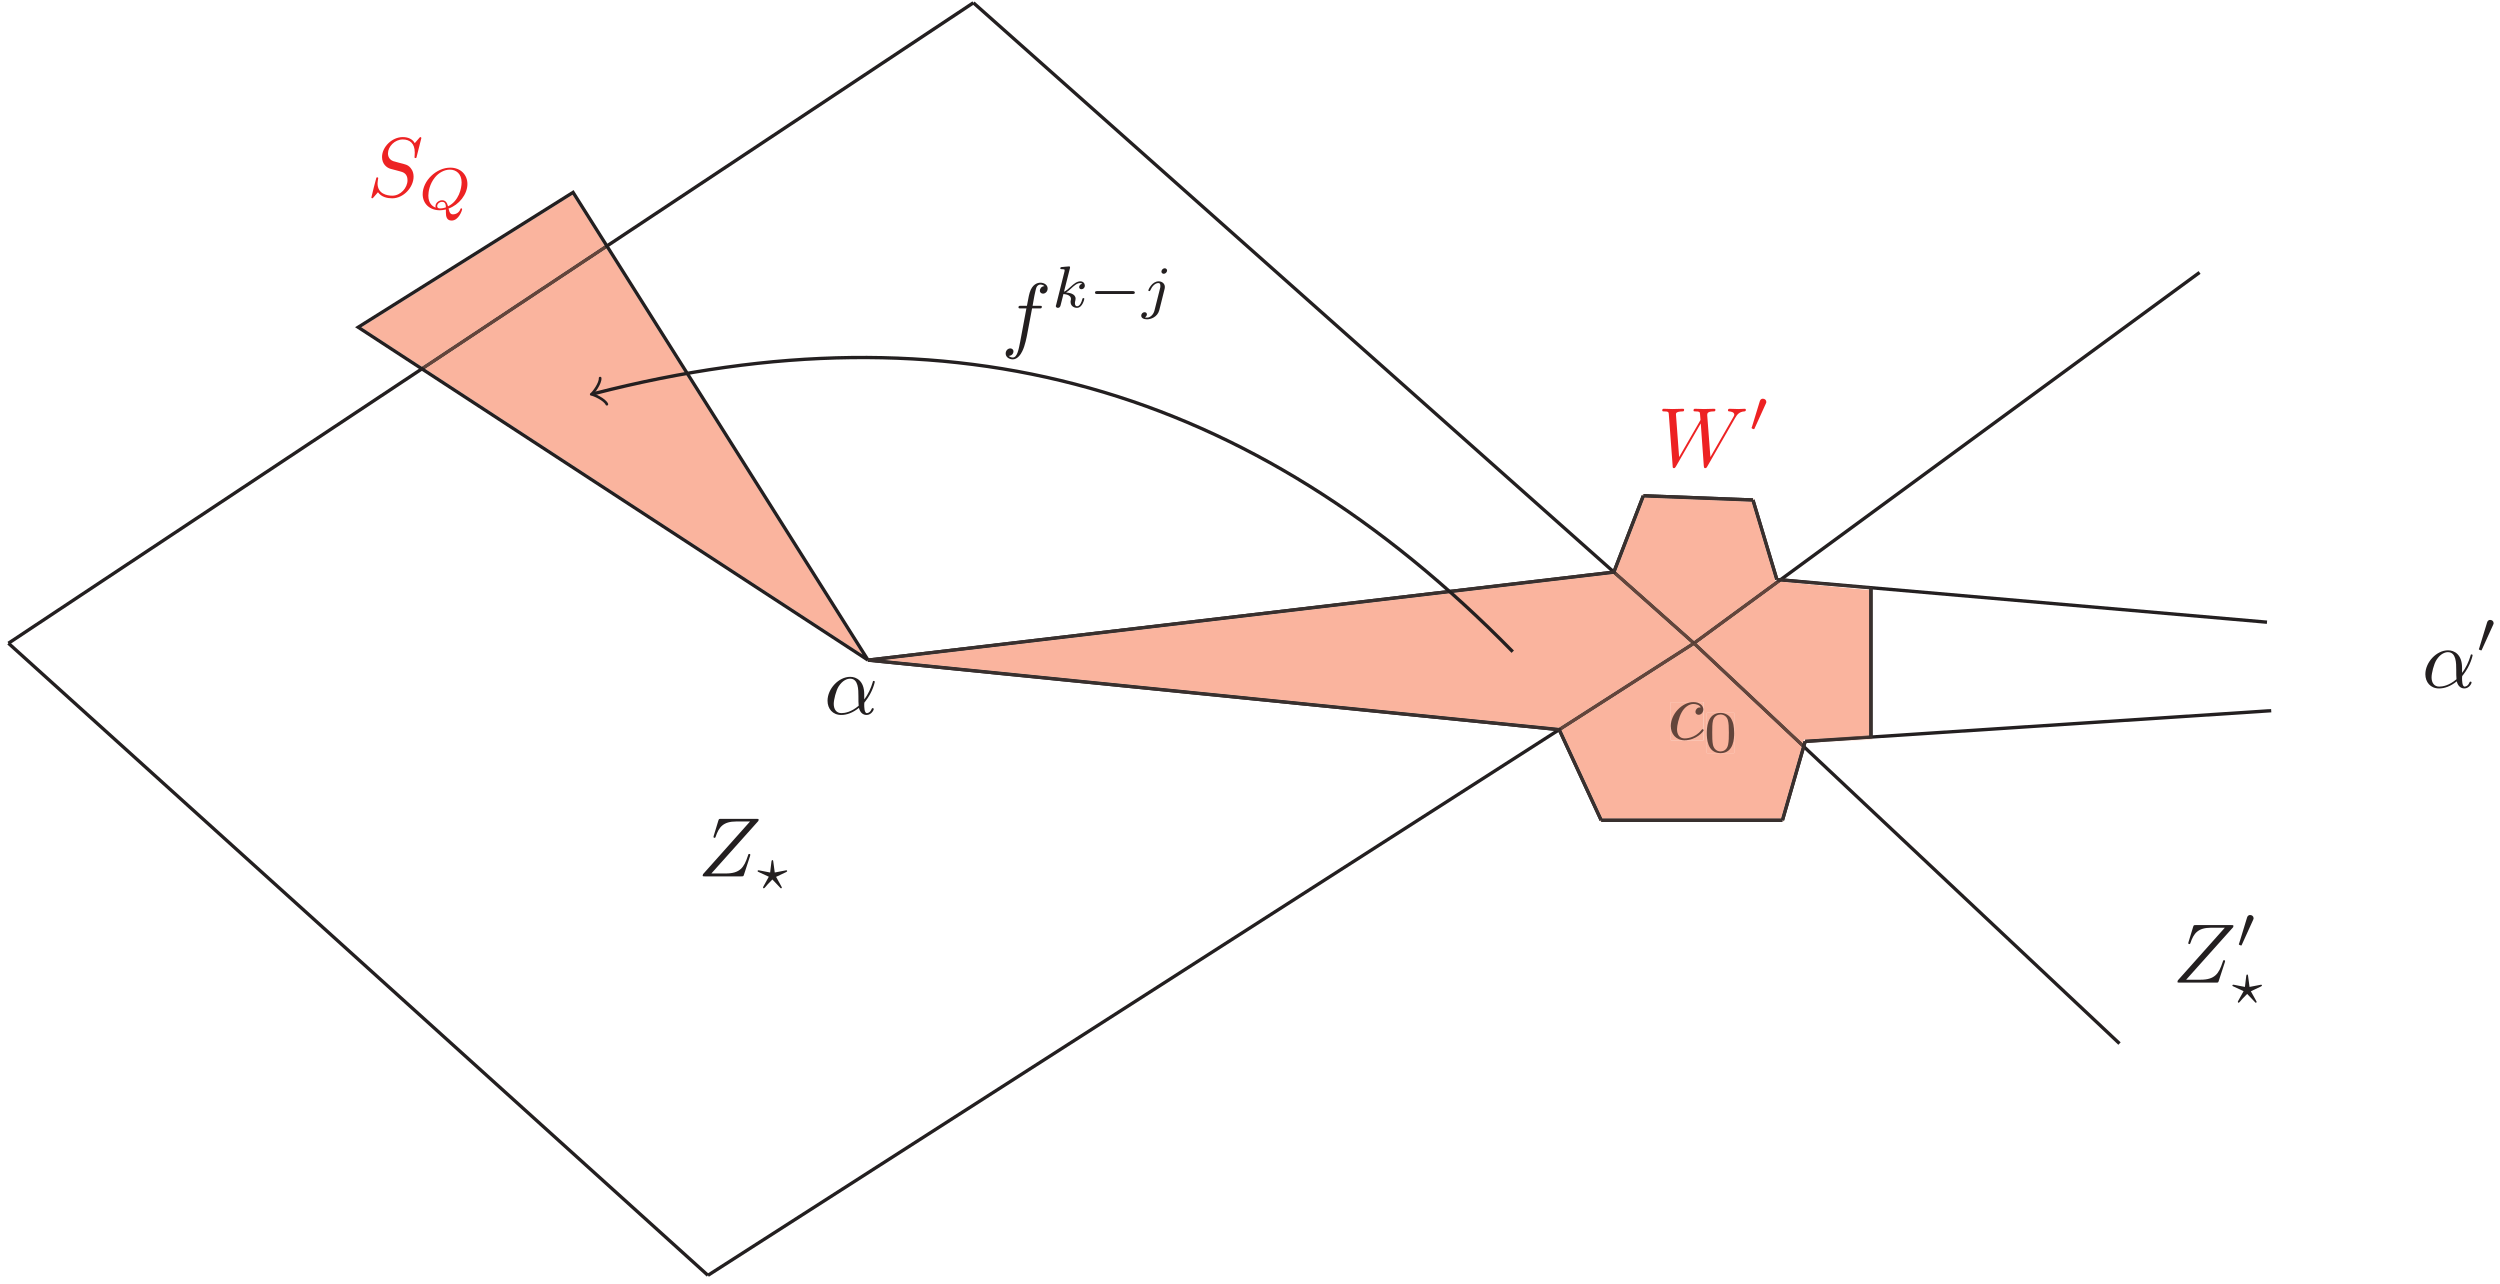
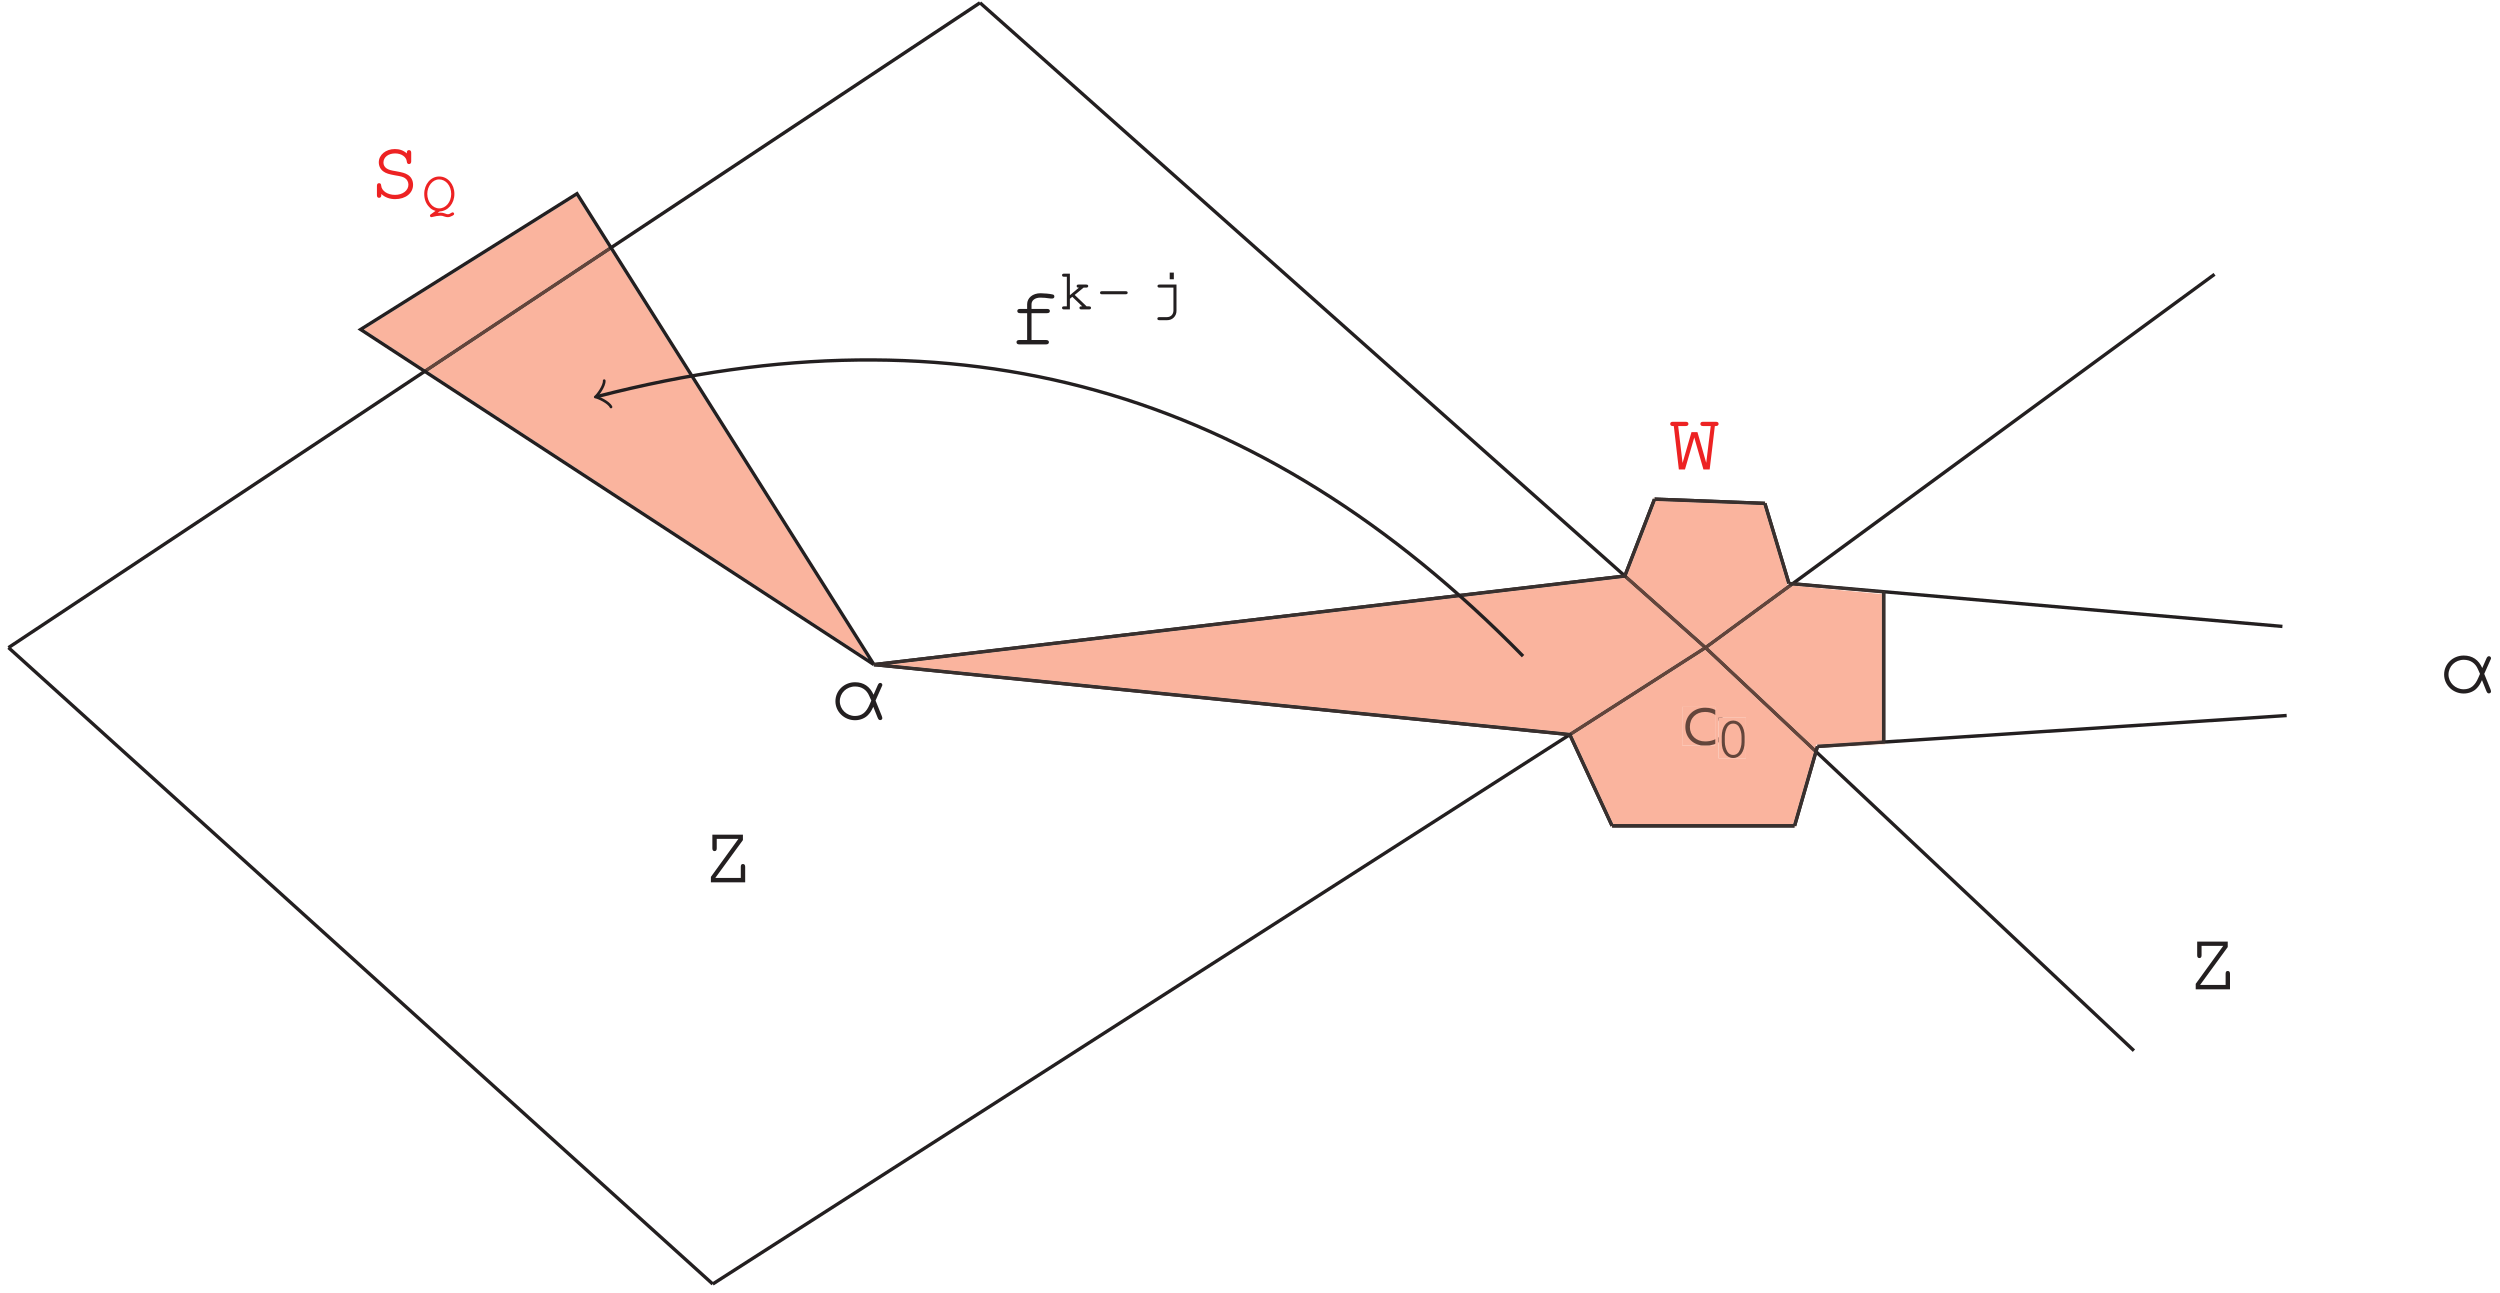
- <svg xmlns="http://www.w3.org/2000/svg" xmlns:xlink="http://www.w3.org/1999/xlink" width="296pt" height="152pt" viewBox="0 0 296 152" version="1.1">
+ <svg xmlns="http://www.w3.org/2000/svg" xmlns:xlink="http://www.w3.org/1999/xlink" width="294pt" height="152pt" viewBox="0 0 294 152" version="1.1">
  <defs>
    <g>
      <symbol overflow="visible" id="glyph0-0">
        <path style="stroke:none;" d="" />
      </symbol>
      <symbol overflow="visible" id="glyph0-1">
-         <path style="stroke:none;" d="M 7.172 -6.562 C 7.188 -6.609 7.203 -6.656 7.203 -6.719 C 7.203 -6.812 7.156 -6.812 6.953 -6.812 L 2.75 -6.812 C 2.516 -6.812 2.5 -6.797 2.438 -6.609 L 1.891 -4.812 C 1.875 -4.766 1.859 -4.688 1.859 -4.672 C 1.859 -4.672 1.859 -4.562 1.984 -4.562 C 2.078 -4.562 2.094 -4.641 2.109 -4.672 C 2.5 -5.844 3.016 -6.5 4.562 -6.5 L 6.188 -6.5 L 0.625 -0.266 C 0.625 -0.266 0.578 -0.125 0.578 -0.094 C 0.578 0 0.641 0 0.828 0 L 5.156 0 C 5.406 0 5.406 -0.016 5.469 -0.203 L 6.188 -2.406 C 6.188 -2.438 6.219 -2.516 6.219 -2.547 C 6.219 -2.609 6.188 -2.656 6.094 -2.656 C 6 -2.656 5.984 -2.625 5.922 -2.406 C 5.484 -1.062 5 -0.344 3.312 -0.344 L 1.609 -0.344 Z M 7.172 -6.562 " />
+         <path style="stroke:none;" d="M 5.016 0 L 5.016 -1.828 C 5.016 -2.047 4.922 -2.156 4.75 -2.156 C 4.578 -2.156 4.5 -2.047 4.5 -1.828 L 4.5 -0.516 L 1.5 -0.516 L 4.75 -4.969 L 4.75 -5.609 L 1.156 -5.609 L 1.156 -4 C 1.156 -3.781 1.25 -3.672 1.422 -3.672 C 1.578 -3.672 1.672 -3.781 1.672 -4 L 1.672 -5.109 L 4.219 -5.109 L 0.984 -0.641 L 0.984 0 Z M 5.016 0 " />
      </symbol>
      <symbol overflow="visible" id="glyph0-2">
-         <path style="stroke:none;" d="M 4.75 -2.359 C 4.75 -3.922 3.828 -4.406 3.094 -4.406 C 1.719 -4.406 0.406 -2.984 0.406 -1.578 C 0.406 -0.641 1 0.109 2.031 0.109 C 2.656 0.109 3.375 -0.125 4.125 -0.734 C 4.25 -0.203 4.578 0.109 5.031 0.109 C 5.562 0.109 5.875 -0.438 5.875 -0.594 C 5.875 -0.672 5.812 -0.703 5.75 -0.703 C 5.688 -0.703 5.656 -0.672 5.625 -0.594 C 5.438 -0.109 5.078 -0.109 5.062 -0.109 C 4.75 -0.109 4.75 -0.891 4.75 -1.125 C 4.75 -1.328 4.75 -1.359 4.859 -1.469 C 5.797 -2.656 6 -3.812 6 -3.812 C 6 -3.844 5.984 -3.922 5.875 -3.922 C 5.781 -3.922 5.781 -3.891 5.734 -3.703 C 5.547 -3.078 5.219 -2.328 4.75 -1.734 Z M 4.094 -0.984 C 3.203 -0.219 2.438 -0.109 2.047 -0.109 C 1.453 -0.109 1.141 -0.562 1.141 -1.203 C 1.141 -1.688 1.406 -2.766 1.719 -3.266 C 2.188 -4 2.734 -4.188 3.078 -4.188 C 4.062 -4.188 4.062 -2.875 4.062 -2.109 C 4.062 -1.734 4.062 -1.156 4.094 -0.984 Z M 4.094 -0.984 " />
+         <path style="stroke:none;" d="M 5.391 -2.156 L 6.125 -3.812 C 6.172 -3.875 6.188 -3.938 6.188 -4 C 6.188 -4.125 6.078 -4.234 5.953 -4.234 C 5.828 -4.234 5.734 -4.156 5.656 -3.984 L 5.156 -2.844 C 4.734 -3.812 3.984 -4.312 2.984 -4.312 C 1.688 -4.312 0.672 -3.312 0.672 -2.078 C 0.672 -0.844 1.703 0.156 2.984 0.156 C 3.594 0.156 4.203 -0.094 4.562 -0.516 C 4.781 -0.75 4.922 -0.984 5.125 -1.422 L 5.625 -0.172 C 5.719 0.062 5.797 0.141 5.938 0.141 C 6.078 0.141 6.188 0.047 6.188 -0.094 C 6.188 -0.156 6.156 -0.234 6.125 -0.344 Z M 4.891 -2.156 L 4.703 -1.719 C 4.297 -0.75 3.766 -0.344 2.969 -0.344 C 2 -0.344 1.188 -1.125 1.188 -2.078 C 1.188 -3.047 1.984 -3.812 2.984 -3.812 C 3.75 -3.812 4.344 -3.422 4.641 -2.719 Z M 4.891 -2.156 " />
      </symbol>
      <symbol overflow="visible" id="glyph0-3">
-         <path style="stroke:none;" d="M 6.438 -6.922 C 6.438 -6.953 6.406 -7.031 6.312 -7.031 C 6.266 -7.031 6.266 -7.016 6.141 -6.875 L 5.656 -6.312 C 5.406 -6.781 4.891 -7.031 4.234 -7.031 C 2.969 -7.031 1.781 -5.875 1.781 -4.672 C 1.781 -3.875 2.297 -3.406 2.812 -3.266 L 3.875 -2.984 C 4.25 -2.891 4.797 -2.734 4.797 -1.922 C 4.797 -1.031 3.984 -0.094 3 -0.094 C 2.359 -0.094 1.25 -0.312 1.25 -1.547 C 1.25 -1.781 1.312 -2.031 1.312 -2.078 C 1.328 -2.125 1.328 -2.141 1.328 -2.156 C 1.328 -2.25 1.266 -2.266 1.219 -2.266 C 1.172 -2.266 1.141 -2.25 1.109 -2.219 C 1.078 -2.188 0.516 0.094 0.516 0.125 C 0.516 0.172 0.562 0.219 0.625 0.219 C 0.672 0.219 0.688 0.203 0.812 0.062 L 1.297 -0.5 C 1.719 0.078 2.406 0.219 2.984 0.219 C 4.344 0.219 5.516 -1.109 5.516 -2.344 C 5.516 -3.031 5.172 -3.375 5.031 -3.516 C 4.797 -3.734 4.641 -3.781 3.766 -4 C 3.531 -4.062 3.188 -4.172 3.094 -4.188 C 2.828 -4.281 2.484 -4.562 2.484 -5.094 C 2.484 -5.906 3.281 -6.75 4.234 -6.75 C 5.047 -6.75 5.656 -6.312 5.656 -5.203 C 5.656 -4.891 5.625 -4.703 5.625 -4.641 C 5.625 -4.641 5.625 -4.547 5.734 -4.547 C 5.844 -4.547 5.859 -4.578 5.891 -4.75 Z M 6.438 -6.922 " />
+         <path style="stroke:none;" d="M 4.391 -5.219 C 4 -5.578 3.531 -5.734 2.984 -5.734 C 1.906 -5.734 1.094 -5.047 1.094 -4.172 C 1.094 -3.734 1.297 -3.328 1.641 -3.094 C 1.938 -2.875 2.312 -2.766 3.016 -2.641 C 3.719 -2.531 3.922 -2.469 4.156 -2.328 C 4.422 -2.156 4.578 -1.859 4.578 -1.547 C 4.578 -0.859 3.906 -0.344 3 -0.344 C 2.125 -0.344 1.422 -0.812 1.375 -1.438 C 1.359 -1.641 1.281 -1.719 1.125 -1.719 C 0.953 -1.719 0.875 -1.609 0.875 -1.406 L 0.875 -0.312 C 0.875 -0.109 0.953 0 1.125 0 C 1.297 0 1.391 -0.109 1.391 -0.312 L 1.391 -0.453 C 1.797 -0.062 2.359 0.156 3.016 0.156 C 4.25 0.156 5.125 -0.547 5.125 -1.531 C 5.125 -2.047 4.891 -2.484 4.484 -2.719 C 4.172 -2.906 3.891 -2.984 3.125 -3.125 C 2.516 -3.219 2.25 -3.297 2.016 -3.453 C 1.781 -3.609 1.641 -3.859 1.641 -4.141 C 1.641 -4.781 2.219 -5.219 3.016 -5.219 C 3.766 -5.219 4.344 -4.812 4.391 -4.25 C 4.406 -4.062 4.5 -3.969 4.641 -3.969 C 4.812 -3.969 4.906 -4.078 4.906 -4.281 L 4.906 -5.297 C 4.906 -5.5 4.812 -5.609 4.641 -5.609 C 4.469 -5.609 4.391 -5.5 4.391 -5.297 Z M 4.391 -5.219 " />
      </symbol>
      <symbol overflow="visible" id="glyph0-4">
-         <path style="stroke:none;" d="M 9.141 -5.656 C 9.391 -6.094 9.625 -6.453 10.266 -6.5 C 10.344 -6.516 10.453 -6.516 10.453 -6.703 C 10.453 -6.734 10.406 -6.812 10.328 -6.812 C 10.094 -6.812 9.812 -6.781 9.562 -6.781 C 9.219 -6.781 8.859 -6.812 8.516 -6.812 C 8.469 -6.812 8.328 -6.812 8.328 -6.625 C 8.328 -6.516 8.422 -6.5 8.484 -6.5 C 8.719 -6.484 9.078 -6.406 9.078 -6.109 C 9.078 -6 9.016 -5.922 8.938 -5.781 L 6.25 -1.094 L 5.875 -6.031 C 5.875 -6.234 5.859 -6.484 6.578 -6.5 C 6.75 -6.5 6.844 -6.5 6.844 -6.703 C 6.844 -6.797 6.734 -6.812 6.703 -6.812 C 6.297 -6.812 5.875 -6.781 5.484 -6.781 C 5.25 -6.781 4.672 -6.812 4.438 -6.812 C 4.375 -6.812 4.25 -6.812 4.25 -6.609 C 4.25 -6.5 4.344 -6.5 4.484 -6.5 C 4.922 -6.5 5 -6.438 5.016 -6.25 L 5.078 -5.484 L 2.547 -1.094 L 2.172 -6.141 C 2.172 -6.266 2.172 -6.484 2.938 -6.5 C 3.031 -6.5 3.141 -6.5 3.141 -6.703 C 3.141 -6.812 3.016 -6.812 3 -6.812 C 2.609 -6.812 2.188 -6.781 1.781 -6.781 C 1.422 -6.781 1.062 -6.812 0.734 -6.812 C 0.672 -6.812 0.547 -6.812 0.547 -6.625 C 0.547 -6.5 0.641 -6.5 0.797 -6.5 C 1.297 -6.5 1.312 -6.406 1.328 -6.125 L 1.781 -0.047 C 1.781 0.141 1.797 0.219 1.938 0.219 C 2.047 0.219 2.078 0.156 2.172 0.016 L 5.109 -5.078 L 5.469 -0.047 C 5.5 0.172 5.516 0.219 5.625 0.219 C 5.766 0.219 5.828 0.125 5.875 0.031 Z M 9.141 -5.656 " />
+         <path style="stroke:none;" d="M 1.172 0 L 1.891 0 L 2.984 -3.766 L 4.062 0 L 4.797 0 L 5.406 -5.109 L 5.516 -5.109 C 5.719 -5.109 5.844 -5.188 5.844 -5.359 C 5.844 -5.531 5.734 -5.609 5.516 -5.609 L 4.016 -5.609 C 3.812 -5.609 3.703 -5.531 3.703 -5.359 C 3.703 -5.188 3.812 -5.109 4.016 -5.109 L 4.922 -5.109 L 4.391 -0.781 L 3.359 -4.391 L 2.656 -4.391 L 1.609 -0.766 L 1.094 -5.109 L 1.969 -5.109 C 2.172 -5.109 2.297 -5.188 2.297 -5.359 C 2.297 -5.531 2.188 -5.609 1.969 -5.609 L 0.469 -5.609 C 0.266 -5.609 0.156 -5.531 0.156 -5.359 C 0.156 -5.188 0.266 -5.109 0.469 -5.109 L 0.578 -5.109 Z M 1.172 0 " />
      </symbol>
      <symbol overflow="visible" id="glyph0-5">
-         <path style="stroke:none;" d="M 3.953 -3.781 C 3.781 -3.781 3.656 -3.781 3.516 -3.656 C 3.344 -3.5 3.328 -3.328 3.328 -3.266 C 3.328 -3.016 3.516 -2.906 3.703 -2.906 C 3.984 -2.906 4.25 -3.156 4.25 -3.547 C 4.25 -4.031 3.781 -4.406 3.078 -4.406 C 1.734 -4.406 0.406 -2.984 0.406 -1.578 C 0.406 -0.672 0.984 0.109 2.031 0.109 C 3.453 0.109 4.281 -0.953 4.281 -1.062 C 4.281 -1.125 4.234 -1.203 4.172 -1.203 C 4.109 -1.203 4.094 -1.172 4.031 -1.094 C 3.25 -0.109 2.156 -0.109 2.047 -0.109 C 1.422 -0.109 1.141 -0.594 1.141 -1.203 C 1.141 -1.609 1.344 -2.578 1.688 -3.188 C 2 -3.766 2.547 -4.188 3.094 -4.188 C 3.422 -4.188 3.812 -4.062 3.953 -3.781 Z M 3.953 -3.781 " />
+         <path style="stroke:none;" d="M 4.641 -3.844 C 4.25 -4.141 3.719 -4.312 3.125 -4.312 C 1.766 -4.312 0.781 -3.375 0.781 -2.047 C 0.781 -0.75 1.75 0.156 3.094 0.156 C 3.766 0.156 4.422 -0.031 4.938 -0.391 C 5.25 -0.594 5.391 -0.766 5.391 -0.906 C 5.391 -1.031 5.281 -1.141 5.156 -1.141 C 5.078 -1.141 5.031 -1.125 4.938 -1.031 C 4.438 -0.578 3.828 -0.344 3.109 -0.344 C 2.047 -0.344 1.312 -1.047 1.312 -2.047 C 1.312 -3.094 2.031 -3.812 3.094 -3.812 C 3.922 -3.812 4.578 -3.422 4.641 -2.938 C 4.672 -2.734 4.75 -2.656 4.891 -2.656 C 5.062 -2.656 5.156 -2.766 5.156 -2.953 L 5.156 -3.859 C 5.156 -4.062 5.062 -4.172 4.891 -4.172 C 4.719 -4.172 4.641 -4.062 4.641 -3.859 Z M 4.641 -3.844 " />
      </symbol>
      <symbol overflow="visible" id="glyph0-6">
-         <path style="stroke:none;" d="M 3.656 -3.984 L 4.516 -3.984 C 4.719 -3.984 4.812 -3.984 4.812 -4.188 C 4.812 -4.297 4.719 -4.297 4.547 -4.297 L 3.719 -4.297 L 3.922 -5.438 C 3.969 -5.641 4.109 -6.344 4.172 -6.469 C 4.25 -6.656 4.422 -6.812 4.641 -6.812 C 4.672 -6.812 4.938 -6.812 5.125 -6.625 C 4.688 -6.594 4.578 -6.234 4.578 -6.094 C 4.578 -5.859 4.766 -5.734 4.953 -5.734 C 5.219 -5.734 5.5 -5.969 5.5 -6.344 C 5.5 -6.797 5.047 -7.031 4.641 -7.031 C 4.297 -7.031 3.672 -6.844 3.375 -5.859 C 3.312 -5.656 3.281 -5.547 3.047 -4.297 L 2.359 -4.297 C 2.156 -4.297 2.047 -4.297 2.047 -4.109 C 2.047 -3.984 2.141 -3.984 2.328 -3.984 L 2.984 -3.984 L 2.25 -0.047 C 2.062 0.922 1.891 1.828 1.375 1.828 C 1.328 1.828 1.094 1.828 0.891 1.641 C 1.359 1.609 1.453 1.25 1.453 1.109 C 1.453 0.875 1.266 0.75 1.078 0.75 C 0.812 0.75 0.531 0.984 0.531 1.359 C 0.531 1.797 0.969 2.047 1.375 2.047 C 1.922 2.047 2.328 1.453 2.5 1.078 C 2.828 0.453 3.047 -0.75 3.062 -0.828 Z M 3.656 -3.984 " />
+         <path style="stroke:none;" d="M 2.766 -3.672 L 4.594 -3.672 C 4.812 -3.672 4.922 -3.766 4.922 -3.922 C 4.922 -4.094 4.812 -4.172 4.594 -4.172 L 2.766 -4.172 L 2.766 -4.719 C 2.766 -5.188 3.188 -5.5 3.812 -5.5 C 4.188 -5.5 4.469 -5.469 5.047 -5.391 C 5.125 -5.391 5.156 -5.391 5.188 -5.391 C 5.344 -5.391 5.453 -5.484 5.453 -5.625 C 5.453 -5.766 5.375 -5.859 5.234 -5.875 C 4.922 -5.953 4.234 -6.016 3.828 -6.016 C 2.906 -6.016 2.25 -5.469 2.25 -4.719 L 2.25 -4.172 L 1.422 -4.172 C 1.203 -4.172 1.094 -4.094 1.094 -3.922 C 1.094 -3.766 1.203 -3.672 1.422 -3.672 L 2.25 -3.672 L 2.25 -0.516 L 1.328 -0.516 C 1.109 -0.516 1 -0.422 1 -0.266 C 1 -0.094 1.109 0 1.328 0 L 4.469 0 C 4.688 0 4.812 -0.094 4.812 -0.266 C 4.812 -0.422 4.688 -0.516 4.469 -0.516 L 2.766 -0.516 Z M 2.766 -3.672 " />
      </symbol>
      <symbol overflow="visible" id="glyph1-0">
        <path style="stroke:none;" d="" />
      </symbol>
      <symbol overflow="visible" id="glyph1-1">
-         <path style="stroke:none;" d="M 3.656 -2 C 3.781 -2.062 3.781 -2.094 3.781 -2.125 C 3.781 -2.188 3.719 -2.219 3.688 -2.219 C 3.656 -2.219 2.5 -2 2.312 -1.953 L 2.141 -3.234 C 2.125 -3.344 2.125 -3.422 2.031 -3.422 C 1.969 -3.422 1.938 -3.359 1.922 -3.25 L 1.766 -1.953 L 0.484 -2.203 C 0.406 -2.219 0.391 -2.219 0.391 -2.219 C 0.344 -2.219 0.281 -2.188 0.281 -2.125 C 0.281 -2.094 0.297 -2.078 0.328 -2.047 C 0.344 -2.031 1.453 -1.516 1.609 -1.453 L 0.969 -0.297 C 0.922 -0.203 0.922 -0.188 0.922 -0.188 C 0.922 -0.125 0.969 -0.078 1.016 -0.078 C 1.078 -0.078 1.219 -0.25 1.484 -0.562 C 1.672 -0.75 1.859 -0.938 2.031 -1.125 C 2.375 -0.781 2.875 -0.234 2.953 -0.156 C 3.016 -0.094 3.016 -0.078 3.062 -0.078 C 3.109 -0.078 3.156 -0.125 3.156 -0.188 C 3.156 -0.203 3.062 -0.359 3.016 -0.453 L 2.469 -1.438 Z M 3.656 -2 " />
+         <path style="stroke:none;" d="" />
      </symbol>
      <symbol overflow="visible" id="glyph1-2">
-         <path style="stroke:none;" d="M 3.234 0.422 C 3.234 0.875 3.328 1.359 3.906 1.359 C 4.75 1.359 5.156 0.156 5.156 0 C 5.156 -0.047 5.109 -0.094 5.047 -0.094 C 4.984 -0.094 4.969 -0.031 4.953 0 C 4.781 0.484 4.328 0.625 4.094 0.625 C 3.812 0.625 3.672 0.5 3.547 -0.062 C 4.781 -0.5 5.781 -1.734 5.781 -2.969 C 5.781 -4.062 4.984 -4.906 3.75 -4.906 C 2.094 -4.906 0.484 -3.344 0.484 -1.766 C 0.484 -0.641 1.312 0.141 2.516 0.141 C 2.641 0.141 2.875 0.125 3.234 0.047 Z M 2.031 -0.172 C 1.672 -0.297 1.156 -0.656 1.156 -1.594 C 1.156 -2.047 1.297 -2.969 1.938 -3.75 C 2.375 -4.297 3.047 -4.672 3.703 -4.672 C 4.453 -4.672 5.094 -4.172 5.094 -3.156 C 5.094 -2.453 4.766 -0.953 3.484 -0.328 C 3.375 -0.766 3.188 -1.047 2.781 -1.047 C 2.391 -1.047 2 -0.719 2 -0.359 C 2 -0.234 2.016 -0.219 2.031 -0.172 Z M 3.234 -0.203 C 3.094 -0.156 2.828 -0.078 2.562 -0.078 C 2.453 -0.078 2.203 -0.078 2.203 -0.359 C 2.203 -0.625 2.484 -0.859 2.781 -0.859 C 3.031 -0.859 3.219 -0.75 3.234 -0.203 Z M 3.234 -0.203 " />
+         <path style="stroke:none;" d="M 2.141 0.109 C 3.125 0.062 3.875 -0.812 3.875 -1.953 C 3.875 -3.094 3.094 -4 2.094 -4 C 1.094 -4 0.328 -3.094 0.328 -1.953 C 0.328 -1.359 0.516 -0.828 0.891 -0.438 C 1.109 -0.188 1.312 -0.062 1.656 0.047 L 1.094 0.453 C 1.031 0.484 1 0.531 1 0.594 C 1 0.703 1.078 0.781 1.172 0.781 C 1.188 0.781 1.219 0.781 1.25 0.766 C 1.578 0.672 2.016 0.609 2.219 0.609 C 2.391 0.609 2.5 0.625 2.688 0.703 C 2.891 0.766 2.969 0.781 3.094 0.781 C 3.266 0.781 3.422 0.734 3.656 0.609 C 3.797 0.531 3.844 0.484 3.844 0.391 C 3.844 0.297 3.766 0.219 3.672 0.219 C 3.641 0.219 3.609 0.219 3.562 0.25 C 3.359 0.391 3.234 0.438 3.094 0.438 C 3.016 0.438 2.969 0.422 2.797 0.359 C 2.594 0.281 2.438 0.25 2.219 0.25 C 2.109 0.25 2.047 0.266 1.906 0.281 Z M 2.078 -3.656 C 2.875 -3.656 3.5 -2.906 3.5 -1.938 C 3.5 -1.016 2.875 -0.25 2.094 -0.25 C 1.312 -0.25 0.688 -1.016 0.688 -1.953 C 0.688 -2.875 1.312 -3.656 2.078 -3.656 Z M 2.078 -3.656 " />
      </symbol>
      <symbol overflow="visible" id="glyph1-3">
-         <path style="stroke:none;" d="M 2.188 -4.625 C 2.188 -4.641 2.203 -4.734 2.203 -4.734 C 2.203 -4.781 2.188 -4.844 2.094 -4.844 C 1.953 -4.844 1.375 -4.781 1.203 -4.766 C 1.156 -4.766 1.047 -4.75 1.047 -4.609 C 1.047 -4.516 1.156 -4.516 1.234 -4.516 C 1.562 -4.516 1.562 -4.453 1.562 -4.406 C 1.562 -4.359 1.547 -4.312 1.547 -4.25 L 0.562 -0.312 C 0.516 -0.188 0.516 -0.172 0.516 -0.156 C 0.516 -0.047 0.609 0.062 0.766 0.062 C 0.953 0.062 1.031 -0.062 1.078 -0.219 C 1.094 -0.25 1.391 -1.484 1.422 -1.578 C 1.922 -1.531 2.312 -1.359 2.312 -1 C 2.312 -0.969 2.312 -0.938 2.297 -0.859 C 2.266 -0.766 2.266 -0.719 2.266 -0.641 C 2.266 -0.156 2.672 0.062 3.016 0.062 C 3.688 0.062 3.891 -0.984 3.891 -1 C 3.891 -1.094 3.812 -1.094 3.781 -1.094 C 3.688 -1.094 3.672 -1.047 3.641 -0.922 C 3.562 -0.625 3.375 -0.125 3.031 -0.125 C 2.844 -0.125 2.781 -0.297 2.781 -0.484 C 2.781 -0.609 2.781 -0.625 2.828 -0.797 C 2.844 -0.828 2.859 -0.938 2.859 -1.016 C 2.859 -1.641 2.031 -1.734 1.734 -1.75 C 1.938 -1.875 2.188 -2.109 2.312 -2.219 C 2.672 -2.547 3.016 -2.875 3.406 -2.875 C 3.484 -2.875 3.578 -2.859 3.641 -2.781 C 3.344 -2.734 3.281 -2.5 3.281 -2.391 C 3.281 -2.25 3.391 -2.141 3.547 -2.141 C 3.75 -2.141 3.953 -2.297 3.953 -2.578 C 3.953 -2.812 3.781 -3.078 3.422 -3.078 C 3.016 -3.078 2.656 -2.781 2.297 -2.453 C 2 -2.188 1.781 -1.969 1.484 -1.844 Z M 2.188 -4.625 " />
+         <path style="stroke:none;" d="M 1.328 -1.25 L 1.609 -1.484 L 2.781 -0.359 L 2.672 -0.359 C 2.516 -0.359 2.453 -0.297 2.453 -0.188 C 2.453 -0.062 2.531 0 2.672 0 L 3.578 0 C 3.734 0 3.812 -0.062 3.812 -0.188 C 3.812 -0.297 3.734 -0.359 3.578 -0.359 L 3.297 -0.359 L 1.891 -1.703 L 2.938 -2.562 L 3.25 -2.562 C 3.391 -2.562 3.484 -2.625 3.484 -2.75 C 3.484 -2.859 3.406 -2.922 3.25 -2.922 L 2.344 -2.922 C 2.188 -2.922 2.125 -2.859 2.125 -2.75 C 2.125 -2.625 2.188 -2.562 2.344 -2.562 L 2.391 -2.562 L 1.328 -1.672 L 1.328 -4.203 L 0.625 -4.203 C 0.484 -4.203 0.406 -4.141 0.406 -4.031 C 0.406 -3.906 0.484 -3.844 0.625 -3.844 L 0.969 -3.844 L 0.969 -0.359 L 0.625 -0.359 C 0.484 -0.359 0.406 -0.297 0.406 -0.188 C 0.406 -0.062 0.484 0 0.625 0 L 1.328 0 Z M 1.328 -1.25 " />
      </symbol>
      <symbol overflow="visible" id="glyph1-4">
-         <path style="stroke:none;" d="M 3.062 -4.359 C 3.062 -4.469 2.969 -4.625 2.781 -4.625 C 2.578 -4.625 2.391 -4.422 2.391 -4.234 C 2.391 -4.125 2.469 -3.969 2.672 -3.969 C 2.859 -3.969 3.062 -4.156 3.062 -4.359 Z M 1.578 0.344 C 1.469 0.828 1.094 1.219 0.688 1.219 C 0.594 1.219 0.516 1.219 0.438 1.188 C 0.609 1.094 0.672 0.938 0.672 0.828 C 0.672 0.656 0.531 0.578 0.391 0.578 C 0.188 0.578 0 0.766 0 0.984 C 0 1.25 0.266 1.422 0.688 1.422 C 1.109 1.422 1.922 1.172 2.141 0.328 L 2.766 -2.172 C 2.781 -2.25 2.797 -2.312 2.797 -2.422 C 2.797 -2.797 2.469 -3.078 2.062 -3.078 C 1.281 -3.078 0.844 -2.109 0.844 -2 C 0.844 -1.922 0.938 -1.922 0.953 -1.922 C 1.031 -1.922 1.047 -1.938 1.094 -2.047 C 1.266 -2.453 1.625 -2.875 2.031 -2.875 C 2.203 -2.875 2.266 -2.766 2.266 -2.531 C 2.266 -2.453 2.266 -2.359 2.25 -2.328 Z M 1.578 0.344 " />
+         <path style="stroke:none;" d="M 2.875 -2.562 L 2.875 0.156 C 2.859 0.609 2.547 0.906 2.109 0.906 L 1.219 0.906 C 1.062 0.906 0.984 0.969 0.984 1.094 C 0.984 1.203 1.062 1.266 1.219 1.266 L 2.125 1.266 C 2.75 1.281 3.25 0.781 3.234 0.156 L 3.234 -2.922 L 1.234 -2.922 C 1.078 -2.922 1 -2.859 1 -2.75 C 1 -2.625 1.078 -2.562 1.234 -2.562 Z M 2.922 -4.328 L 2.438 -4.328 L 2.438 -3.547 L 2.922 -3.547 Z M 2.922 -4.328 " />
      </symbol>
      <symbol overflow="visible" id="glyph2-0">
        <path style="stroke:none;" d="" />
      </symbol>
      <symbol overflow="visible" id="glyph2-1">
-         <path style="stroke:none;" d="M 2.016 -3.297 C 2.078 -3.406 2.078 -3.469 2.078 -3.516 C 2.078 -3.734 1.891 -3.891 1.672 -3.891 C 1.406 -3.891 1.328 -3.672 1.297 -3.562 L 0.375 -0.547 C 0.359 -0.531 0.328 -0.453 0.328 -0.438 C 0.328 -0.359 0.547 -0.281 0.609 -0.281 C 0.656 -0.281 0.656 -0.297 0.703 -0.406 Z M 2.016 -3.297 " />
+         <path style="stroke:none;" d="" />
      </symbol>
      <symbol overflow="visible" id="glyph2-2">
-         <path style="stroke:none;" d="M 5.188 -1.578 C 5.297 -1.578 5.469 -1.578 5.469 -1.734 C 5.469 -1.922 5.297 -1.922 5.188 -1.922 L 1.031 -1.922 C 0.922 -1.922 0.75 -1.922 0.75 -1.75 C 0.75 -1.578 0.906 -1.578 1.031 -1.578 Z M 5.188 -1.578 " />
+         <path style="stroke:none;" d="M 0.688 -2.141 C 0.547 -2.141 0.469 -2.078 0.469 -1.969 C 0.469 -1.844 0.547 -1.781 0.688 -1.781 L 3.484 -1.781 C 3.641 -1.781 3.719 -1.844 3.719 -1.969 C 3.719 -2.078 3.641 -2.141 3.484 -2.141 Z M 0.688 -2.141 " />
      </symbol>
      <symbol overflow="visible" id="glyph3-0">
        <path style="stroke:none;" d="" />
      </symbol>
      <symbol overflow="visible" id="glyph3-1">
-         <path style="stroke:none;" d="M 3.594 -2.219 C 3.594 -2.984 3.5 -3.547 3.188 -4.031 C 2.969 -4.344 2.531 -4.625 1.984 -4.625 C 0.359 -4.625 0.359 -2.719 0.359 -2.219 C 0.359 -1.719 0.359 0.141 1.984 0.141 C 3.594 0.141 3.594 -1.719 3.594 -2.219 Z M 1.984 -0.062 C 1.656 -0.062 1.234 -0.25 1.094 -0.812 C 1 -1.219 1 -1.797 1 -2.312 C 1 -2.828 1 -3.359 1.094 -3.734 C 1.25 -4.281 1.688 -4.438 1.984 -4.438 C 2.359 -4.438 2.719 -4.203 2.844 -3.797 C 2.953 -3.422 2.969 -2.922 2.969 -2.312 C 2.969 -1.797 2.969 -1.281 2.875 -0.844 C 2.734 -0.203 2.266 -0.062 1.984 -0.062 Z M 1.984 -0.062 " />
+         <path style="stroke:none;" d="M 3.438 -2.438 C 3.438 -3.547 2.891 -4.297 2.094 -4.297 C 1.297 -4.297 0.75 -3.547 0.75 -2.438 L 0.75 -1.75 C 0.75 -0.641 1.297 0.109 2.094 0.109 C 2.891 0.109 3.438 -0.641 3.438 -1.75 Z M 1.109 -2.391 C 1.109 -2.828 1.234 -3.281 1.438 -3.594 C 1.594 -3.812 1.812 -3.938 2.094 -3.938 C 2.375 -3.938 2.594 -3.812 2.75 -3.594 C 2.953 -3.281 3.078 -2.828 3.078 -2.391 L 3.078 -1.797 C 3.078 -1.359 2.953 -0.906 2.75 -0.594 C 2.594 -0.375 2.375 -0.25 2.094 -0.25 C 1.812 -0.25 1.594 -0.375 1.438 -0.594 C 1.234 -0.906 1.109 -1.359 1.109 -1.797 Z M 1.109 -2.391 " />
      </symbol>
    </g>
    <clipPath id="clip1">
      <path d="M 197.824 83.133 L 201.699 83.133 L 201.699 87.648 L 197.824 87.648 Z M 197.824 83.133 " />
    </clipPath>
    <clipPath id="clip2">
+       <path d="M 198 83.133 L 201.699 83.133 L 201.699 87.648 L 198 87.648 Z M 198 83.133 " />
+     </clipPath>
+     <clipPath id="clip3">
      <path d="M 202.09 84.402 L 205.324 84.402 L 205.324 89.172 L 202.09 89.172 Z M 202.09 84.402 " />
    </clipPath>
  </defs>
  <g id="surface1">
    <path style=" stroke:none;fill-rule:nonzero;fill:rgb(13.73%,12.16%,12.549%);fill-opacity:1;" d="M 0.887 75.996 L 115.137 0.16 L 115.359 0.496 L 1.109 76.328 L 0.887 75.996 " />
    <path style=" stroke:none;fill-rule:nonzero;fill:rgb(13.73%,12.16%,12.549%);fill-opacity:1;" d="M 115.379 0.18 L 200.691 76.012 L 200.43 76.312 L 115.117 0.477 L 115.379 0.18 " />
    <path style=" stroke:none;fill-rule:nonzero;fill:rgb(13.73%,12.16%,12.549%);fill-opacity:1;" d="M 200.668 76.332 L 83.926 151.168 L 83.711 150.832 L 200.453 75.996 L 200.668 76.332 " />
    <path style="fill:none;stroke-width:3.985;stroke-linecap:butt;stroke-linejoin:miter;stroke:rgb(13.73%,12.16%,12.549%);stroke-opacity:1;stroke-miterlimit:10;" d="M 838.614 10 L 10.45 758.398 " transform="matrix(0.1,0,0,-0.1,-0.045,152)" />
    <path style=" stroke:none;fill-rule:nonzero;fill:rgb(13.73%,12.16%,12.549%);fill-opacity:1;" d="M 200.441 76 L 260.312 32.098 L 260.547 32.418 L 200.68 76.324 L 200.441 76 " />
    <path style=" stroke:none;fill-rule:nonzero;fill:rgb(13.73%,12.16%,12.549%);fill-opacity:1;" d="M 250.812 123.703 L 200.426 76.309 L 200.695 76.016 L 251.086 123.414 L 250.812 123.703 " />
    <g style="fill:rgb(13.73%,12.16%,12.549%);fill-opacity:1;">
      <use xlink:href="#glyph0-1" x="82.617" y="103.763" />
    </g>
    <g style="fill:rgb(13.73%,12.16%,12.549%);fill-opacity:1;">
      <use xlink:href="#glyph1-1" x="89.418" y="105.258" />
    </g>
    <g style="fill:rgb(13.73%,12.16%,12.549%);fill-opacity:1;">
      <use xlink:href="#glyph0-1" x="257.232" y="116.342" />
    </g>
    <g style="fill:rgb(13.73%,12.16%,12.549%);fill-opacity:1;">
      <use xlink:href="#glyph2-1" x="264.746" y="112.228" />
    </g>
    <g style="fill:rgb(13.73%,12.16%,12.549%);fill-opacity:1;">
      <use xlink:href="#glyph1-1" x="264.033" y="118.805" />
    </g>
    <g style="fill:rgb(13.73%,12.16%,12.549%);fill-opacity:1;">
      <use xlink:href="#glyph0-2" x="97.574" y="84.543" />
    </g>
    <g style="fill:rgb(13.73%,12.16%,12.549%);fill-opacity:1;">
      <use xlink:href="#glyph0-2" x="286.756" y="81.403" />
    </g>
    <g style="fill:rgb(13.73%,12.16%,12.549%);fill-opacity:1;">
      <use xlink:href="#glyph2-1" x="293.166" y="77.289" />
    </g>
    <g style="fill:rgb(93.132%,13.275%,13.733%);fill-opacity:1;">
      <use xlink:href="#glyph0-3" x="43.452" y="23.262" />
    </g>
    <g style="fill:rgb(93.132%,13.275%,13.733%);fill-opacity:1;">
      <use xlink:href="#glyph1-2" x="49.561" y="24.756" />
    </g>
    <g style="fill:rgb(93.132%,13.275%,13.733%);fill-opacity:1;">
      <use xlink:href="#glyph0-4" x="196.261" y="55.211" />
    </g>
    <g style="fill:rgb(93.132%,13.275%,13.733%);fill-opacity:1;">
      <use xlink:href="#glyph2-1" x="207.054" y="51.097" />
    </g>
    <g style="fill:rgb(13.73%,12.16%,12.549%);fill-opacity:1;">
      <use xlink:href="#glyph0-5" x="197.417" y="87.537" />
    </g>
    <g style="fill:rgb(13.73%,12.16%,12.549%);fill-opacity:1;">
      <use xlink:href="#glyph3-1" x="201.728" y="89.032" />
    </g>
    <path style=" stroke:none;fill-rule:nonzero;fill:rgb(97.845%,70.517%,61.806%);fill-opacity:1;" d="M 102.121 77.492 L 50.312 43.668 L 71.797 29.41 L 102.121 77.492 M 49.949 43.43 L 42.777 38.746 L 67.789 23.055 L 71.582 29.07 L 49.949 43.43 " />
    <path style=" stroke:none;fill-rule:nonzero;fill:rgb(38.815%,27.026%,23.018%);fill-opacity:1;" d="M 50.312 43.668 L 49.949 43.43 L 71.582 29.07 L 71.797 29.41 L 50.312 43.668 " />
    <path style=" stroke:none;fill-rule:nonzero;fill:rgb(13.73%,12.16%,12.549%);fill-opacity:1;" d="M 102.664 78.324 L 42.039 38.742 L 67.914 22.504 L 102.945 78.051 L 102.605 78.266 L 67.789 23.055 L 42.777 38.746 L 102.883 77.992 L 102.664 78.324 " />
    <path style=" stroke:none;fill-rule:nonzero;fill:rgb(13.73%,12.16%,12.549%);fill-opacity:1;" d="M 102.754 77.961 L 190.941 67.555 L 194.387 58.629 L 194.762 58.773 L 191.227 67.922 L 102.801 78.355 L 102.754 77.961 " />
    <path style=" stroke:none;fill-rule:nonzero;fill:rgb(13.73%,12.16%,12.549%);fill-opacity:1;" d="M 194.582 58.5 L 207.555 59 L 207.539 59.398 L 194.566 58.898 L 194.582 58.5 " />
    <path style=" stroke:none;fill-rule:nonzero;fill:rgb(13.73%,12.16%,12.549%);fill-opacity:1;" d="M 207.734 59.141 L 210.566 68.559 L 210.188 68.676 L 207.355 59.258 L 207.734 59.141 " />
    <path style=" stroke:none;fill-rule:nonzero;fill:rgb(13.73%,12.16%,12.549%);fill-opacity:1;" d="M 210.395 68.418 L 268.43 73.469 L 268.395 73.867 L 210.359 68.816 L 210.395 68.418 " />
    <path style=" stroke:none;fill-rule:nonzero;fill:rgb(13.73%,12.16%,12.549%);fill-opacity:1;" d="M 268.926 84.344 L 213.746 87.977 L 213.719 87.578 L 268.898 83.945 L 268.926 84.344 " />
    <path style=" stroke:none;fill-rule:nonzero;fill:rgb(13.73%,12.16%,12.549%);fill-opacity:1;" d="M 213.922 87.832 L 211.23 97.172 L 210.848 97.062 L 213.539 87.723 L 213.922 87.832 " />
    <path style=" stroke:none;fill-rule:nonzero;fill:rgb(13.73%,12.16%,12.549%);fill-opacity:1;" d="M 189.586 97.316 L 211.039 97.316 L 211.039 96.918 L 189.586 96.918 Z M 189.586 97.316 " />
    <path style=" stroke:none;fill-rule:nonzero;fill:rgb(13.73%,12.16%,12.549%);fill-opacity:1;" d="M 189.402 97.199 L 184.434 86.469 L 184.793 86.301 L 189.766 97.031 L 189.402 97.199 " />
    <path style=" stroke:none;fill-rule:nonzero;fill:rgb(13.73%,12.16%,12.549%);fill-opacity:1;" d="M 184.594 86.586 L 102.754 78.355 L 102.797 77.961 L 184.633 86.188 L 184.594 86.586 " />
    <path style=" stroke:none;fill-rule:nonzero;fill:rgb(13.73%,12.16%,12.549%);fill-opacity:1;" d="M 221.316 87.387 L 221.715 87.387 L 221.715 69.676 L 221.316 69.676 Z M 221.316 87.387 " />
    <path style=" stroke:none;fill-rule:nonzero;fill:rgb(97.845%,70.517%,61.806%);fill-opacity:1;" d="M 210.887 96.918 L 189.711 96.918 L 187.656 92.484 L 184.867 86.461 L 200.539 76.414 L 213.332 88.445 L 210.887 96.918 M 202.09 84.402 L 202.09 89.172 L 205.324 89.172 L 205.324 84.402 L 202.09 84.402 M 197.824 83.133 L 197.824 87.648 L 201.699 87.648 L 201.699 83.133 L 197.824 83.133 M 213.453 88.016 L 200.871 76.18 L 210.852 68.863 L 221.316 69.859 L 221.316 87.078 L 213.723 87.578 L 213.578 87.586 L 213.453 88.016 M 184.562 86.18 L 158.008 83.512 L 104.609 78.141 L 191.02 67.949 L 200.23 76.137 L 184.562 86.18 M 200.574 75.906 L 191.32 67.684 L 194.711 58.906 L 201.051 59.148 L 207.395 59.395 L 210.164 68.609 L 210.223 68.801 L 210.254 68.805 L 200.574 75.906 " />
    <path style=" stroke:none;fill-rule:nonzero;fill:rgb(38.815%,27.026%,23.018%);fill-opacity:1;" d="M 200.562 76.16 L 200.559 76.16 L 200.562 76.16 M 200.23 76.137 L 191.02 67.949 L 191.227 67.922 L 191.32 67.684 L 200.574 75.906 L 200.449 75.996 L 200.23 76.137 " />
    <path style=" stroke:none;fill-rule:nonzero;fill:rgb(38.815%,27.026%,23.018%);fill-opacity:1;" d="M 184.867 86.461 L 184.793 86.301 L 184.746 86.199 L 184.633 86.188 L 184.562 86.18 L 200.23 76.137 L 200.449 75.996 L 200.441 76 L 200.559 76.16 L 200.562 76.16 L 200.426 76.309 L 200.539 76.414 L 184.867 86.461 " />
    <path style=" stroke:none;fill-rule:nonzero;fill:rgb(38.815%,27.026%,23.018%);fill-opacity:1;" d="M 200.871 76.18 L 200.695 76.016 L 200.562 76.16 L 200.559 76.16 L 200.441 76 L 200.449 75.996 L 200.574 75.906 L 210.254 68.805 L 210.852 68.863 L 200.871 76.18 " />
    <path style=" stroke:none;fill-rule:nonzero;fill:rgb(38.815%,27.026%,23.018%);fill-opacity:1;" d="M 213.332 88.445 L 200.539 76.414 L 200.426 76.309 L 200.562 76.16 L 200.695 76.016 L 200.871 76.18 L 213.453 88.016 L 213.332 88.445 " />
    <g clip-path="url(#clip1)" clip-rule="nonzero">
      <path style=" stroke:none;fill-rule:nonzero;fill:rgb(97.845%,70.517%,61.806%);fill-opacity:1;" d="M 197.824 87.648 L 201.699 87.648 L 201.699 83.133 L 197.824 83.133 Z M 197.824 87.648 " />
+     </g>
+     <g clip-path="url(#clip2)" clip-rule="nonzero">
      <g style="fill:rgb(38.815%,27.026%,23.018%);fill-opacity:1;">
        <use xlink:href="#glyph0-5" x="197.417" y="87.537" />
      </g>
    </g>
-     <g clip-path="url(#clip2)" clip-rule="nonzero">
+     <g clip-path="url(#clip3)" clip-rule="nonzero">
      <path style=" stroke:none;fill-rule:nonzero;fill:rgb(97.845%,70.517%,61.806%);fill-opacity:1;" d="M 202.09 89.172 L 205.324 89.172 L 205.324 84.402 L 202.09 84.402 Z M 202.09 89.172 " />
      <g style="fill:rgb(38.815%,27.026%,23.018%);fill-opacity:1;">
        <use xlink:href="#glyph3-1" x="201.728" y="89.032" />
      </g>
    </g>
    <path style=" stroke:none;fill-rule:nonzero;fill:rgb(38.815%,27.026%,23.018%);fill-opacity:1;" d="M 191.227 67.922 L 194.707 58.906 L 194.711 58.906 L 191.32 67.684 L 191.227 67.922 " />
    <path style=" stroke:none;fill-rule:nonzero;fill:rgb(38.815%,27.026%,23.018%);fill-opacity:1;" d="M 201.051 59.148 L 194.711 58.906 L 194.707 58.906 L 201.051 59.148 " />
    <path style=" stroke:none;fill-rule:nonzero;fill:rgb(38.815%,27.026%,23.018%);fill-opacity:1;" d="M 210.164 68.609 L 207.395 59.395 L 210.164 68.609 " />
    <path style=" stroke:none;fill-rule:nonzero;fill:rgb(38.815%,27.026%,23.018%);fill-opacity:1;" d="M 213.723 87.578 L 221.316 87.078 L 221.316 87.199 L 213.723 87.578 " />
    <path style=" stroke:none;fill-rule:nonzero;fill:rgb(38.815%,27.026%,23.018%);fill-opacity:1;" d="M 187.656 92.484 L 184.793 86.301 L 184.867 86.461 L 187.656 92.484 " />
    <path style=" stroke:none;fill-rule:nonzero;fill:rgb(38.815%,27.026%,23.018%);fill-opacity:1;" d="M 184.633 86.188 L 158.008 83.512 L 184.562 86.18 L 184.633 86.188 " />
    <path style=" stroke:none;fill-rule:nonzero;fill:rgb(99.265%,89.729%,85.922%);fill-opacity:1;" d="M 211.188 97.316 L 189.457 97.316 L 184.527 86.676 L 189.402 97.199 L 189.586 97.117 L 189.586 97.316 L 211.039 97.316 L 211.039 97.117 L 211.23 97.172 L 212.703 92.066 L 211.188 97.316 M 184.023 86.527 L 102.754 78.355 L 184.023 86.527 " />
    <path style=" stroke:none;fill-rule:nonzero;fill:rgb(22.217%,18.813%,17.86%);fill-opacity:1;" d="M 184.527 86.676 L 184.48 86.574 L 184.023 86.527 L 184.48 86.574 L 184.527 86.676 " />
    <path style=" stroke:none;fill-rule:nonzero;fill:rgb(99.265%,89.729%,85.922%);fill-opacity:1;" d="M 210.887 96.918 L 213.332 88.445 L 210.887 96.918 M 213.453 88.016 L 213.578 87.586 L 213.723 87.578 L 213.719 87.578 L 213.73 87.777 L 213.539 87.723 L 213.453 88.016 " />
    <path style=" stroke:none;fill-rule:nonzero;fill:rgb(22.217%,18.813%,17.86%);fill-opacity:1;" d="M 213.332 88.445 L 213.453 88.016 L 213.332 88.445 " />
    <path style=" stroke:none;fill-rule:nonzero;fill:rgb(99.265%,89.729%,85.922%);fill-opacity:1;" d="M 213.883 87.969 L 213.883 87.965 L 221.715 87.449 L 221.715 87.578 L 213.883 87.969 M 158.008 83.512 L 104.609 78.141 L 191.02 67.949 L 104.609 78.141 L 158.008 83.512 " />
    <path style=" stroke:none;fill-rule:nonzero;fill:rgb(99.265%,89.729%,85.922%);fill-opacity:1;" d="M 102.754 78.355 L 102.773 78.156 L 102.754 78.355 M 221.316 69.859 L 210.852 68.863 L 210.855 68.859 L 221.316 69.77 L 221.316 69.859 M 210.254 68.805 L 210.223 68.801 L 210.164 68.609 L 210.188 68.676 L 210.375 68.617 L 210.367 68.723 L 210.254 68.805 " />
    <path style=" stroke:none;fill-rule:nonzero;fill:rgb(22.217%,18.813%,17.86%);fill-opacity:1;" d="M 210.852 68.863 L 210.254 68.805 L 210.367 68.723 L 210.359 68.816 L 210.855 68.859 L 210.852 68.863 " />
    <path style=" stroke:none;fill-rule:nonzero;fill:rgb(99.265%,89.729%,85.922%);fill-opacity:1;" d="M 210.527 68.43 L 210.473 68.238 L 210.527 68.43 M 207.395 59.395 L 201.051 59.148 L 207.395 59.395 M 207.547 59.199 L 207.555 59 L 201.496 58.77 L 207.695 59.008 L 207.734 59.141 L 207.547 59.199 M 194.574 58.699 L 194.387 58.629 L 194.438 58.496 L 194.582 58.5 L 194.574 58.699 " />
    <path style=" stroke:none;fill-rule:nonzero;fill:rgb(22.217%,18.813%,17.86%);fill-opacity:1;" d="M 102.773 78.156 L 102.754 77.961 L 102.773 78.156 " />
    <path style=" stroke:none;fill-rule:nonzero;fill:rgb(22.217%,18.813%,17.86%);fill-opacity:1;" d="M 102.773 78.156 L 102.754 77.961 L 190.941 67.555 L 194.387 58.629 L 194.574 58.699 L 194.566 58.898 L 194.707 58.906 L 191.227 67.922 L 191.02 67.949 L 104.609 78.141 L 102.797 77.961 L 102.773 78.156 " />
    <path style=" stroke:none;fill-rule:nonzero;fill:rgb(22.217%,18.813%,17.86%);fill-opacity:1;" d="M 207.395 59.395 L 201.051 59.148 L 194.707 58.906 L 194.566 58.898 L 194.582 58.5 L 201.496 58.77 L 207.555 59 L 207.547 59.199 L 207.355 59.258 L 207.395 59.395 " />
    <path style=" stroke:none;fill-rule:nonzero;fill:rgb(22.217%,18.813%,17.86%);fill-opacity:1;" d="M 210.188 68.676 L 210.164 68.609 L 207.395 59.395 L 207.355 59.258 L 207.547 59.199 L 207.734 59.141 L 210.473 68.238 L 210.527 68.43 L 210.395 68.418 L 210.375 68.617 L 210.188 68.676 " />
    <path style=" stroke:none;fill-rule:nonzero;fill:rgb(22.217%,18.813%,17.86%);fill-opacity:1;" d="M 221.715 69.805 L 221.715 69.676 L 221.316 69.676 L 221.316 69.77 L 210.855 68.859 L 210.359 68.816 L 210.367 68.723 L 210.375 68.617 L 210.395 68.418 L 210.527 68.43 L 221.715 69.496 L 221.715 69.805 " />
    <path style=" stroke:none;fill-rule:nonzero;fill:rgb(22.217%,18.813%,17.86%);fill-opacity:1;" d="M 213.883 87.965 L 213.922 87.832 L 213.73 87.777 L 213.719 87.578 L 213.723 87.578 L 221.316 87.199 L 221.316 87.387 L 221.715 87.387 L 221.715 87.051 L 221.715 87.449 L 213.883 87.965 " />
    <path style=" stroke:none;fill-rule:nonzero;fill:rgb(22.217%,18.813%,17.86%);fill-opacity:1;" d="M 211.23 97.172 L 211.039 97.117 L 211.039 96.918 L 210.887 96.918 L 213.332 88.445 L 213.453 88.016 L 213.539 87.723 L 213.922 87.832 L 213.883 87.965 L 213.883 87.969 L 212.703 92.066 L 211.23 97.172 " />
    <path style=" stroke:none;fill-rule:nonzero;fill:rgb(22.217%,18.813%,17.86%);fill-opacity:1;" d="M 211.039 97.316 L 189.586 97.316 L 189.586 97.117 L 189.766 97.031 L 189.711 96.918 L 211.039 96.918 L 211.039 97.316 " />
    <path style=" stroke:none;fill-rule:nonzero;fill:rgb(22.217%,18.813%,17.86%);fill-opacity:1;" d="M 189.402 97.199 L 184.527 86.676 L 184.48 86.574 L 184.594 86.586 L 184.613 86.387 L 184.793 86.301 L 187.656 92.484 L 189.711 96.918 L 189.766 97.031 L 189.586 97.117 L 189.402 97.199 " />
    <path style=" stroke:none;fill-rule:nonzero;fill:rgb(22.217%,18.813%,17.86%);fill-opacity:1;" d="M 184.594 86.586 L 184.48 86.574 L 184.023 86.527 L 102.754 78.355 L 102.773 78.156 L 102.797 77.961 L 104.609 78.141 L 158.008 83.512 L 184.633 86.188 L 184.594 86.586 " />
    <path style=" stroke:none;fill-rule:nonzero;fill:rgb(22.217%,18.813%,17.86%);fill-opacity:1;" d="M 221.715 87.387 L 221.316 87.387 L 221.316 69.676 L 221.715 69.676 L 221.715 87.387 " />
    <path style=" stroke:none;fill-rule:nonzero;fill:rgb(99.265%,89.729%,85.922%);fill-opacity:1;" d="M 189.711 96.918 L 187.656 92.484 L 189.711 96.918 " />
    <path style=" stroke:none;fill-rule:nonzero;fill:rgb(22.217%,18.813%,17.86%);fill-opacity:1;" d="M 184.613 86.387 L 184.633 86.188 L 184.746 86.199 L 184.793 86.301 L 184.613 86.387 " />
    <path style="fill:none;stroke-width:3.985;stroke-linecap:butt;stroke-linejoin:miter;stroke:rgb(13.73%,12.16%,12.549%);stroke-opacity:1;stroke-miterlimit:10;" d="M 1791.544 748.398 C 1481.739 1064.375 1127.442 1163.047 703.38 1053.867 " transform="matrix(0.1,0,0,-0.1,-0.045,152)" />
    <path style="fill:none;stroke-width:3.194;stroke-linecap:round;stroke-linejoin:round;stroke:rgb(13.73%,12.16%,12.549%);stroke-opacity:1;stroke-miterlimit:10;" d="M 718.966 1041.406 C 716.505 1046.953 703.614 1052.891 700.489 1053.125 C 703.106 1054.844 711.505 1066.289 710.997 1072.305 " transform="matrix(0.1,0,0,-0.1,-0.045,152)" />
    <g style="fill:rgb(13.73%,12.16%,12.549%);fill-opacity:1;">
      <use xlink:href="#glyph0-6" x="118.541" y="40.501" />
    </g>
    <g style="fill:rgb(13.73%,12.16%,12.549%);fill-opacity:1;">
      <use xlink:href="#glyph1-3" x="124.491" y="36.387" />
    </g>
    <g style="fill:rgb(13.73%,12.16%,12.549%);fill-opacity:1;">
      <use xlink:href="#glyph2-2" x="128.894" y="36.387" />
    </g>
    <g style="fill:rgb(13.73%,12.16%,12.549%);fill-opacity:1;">
      <use xlink:href="#glyph1-4" x="135.121" y="36.387" />
    </g>
  </g>
</svg>
